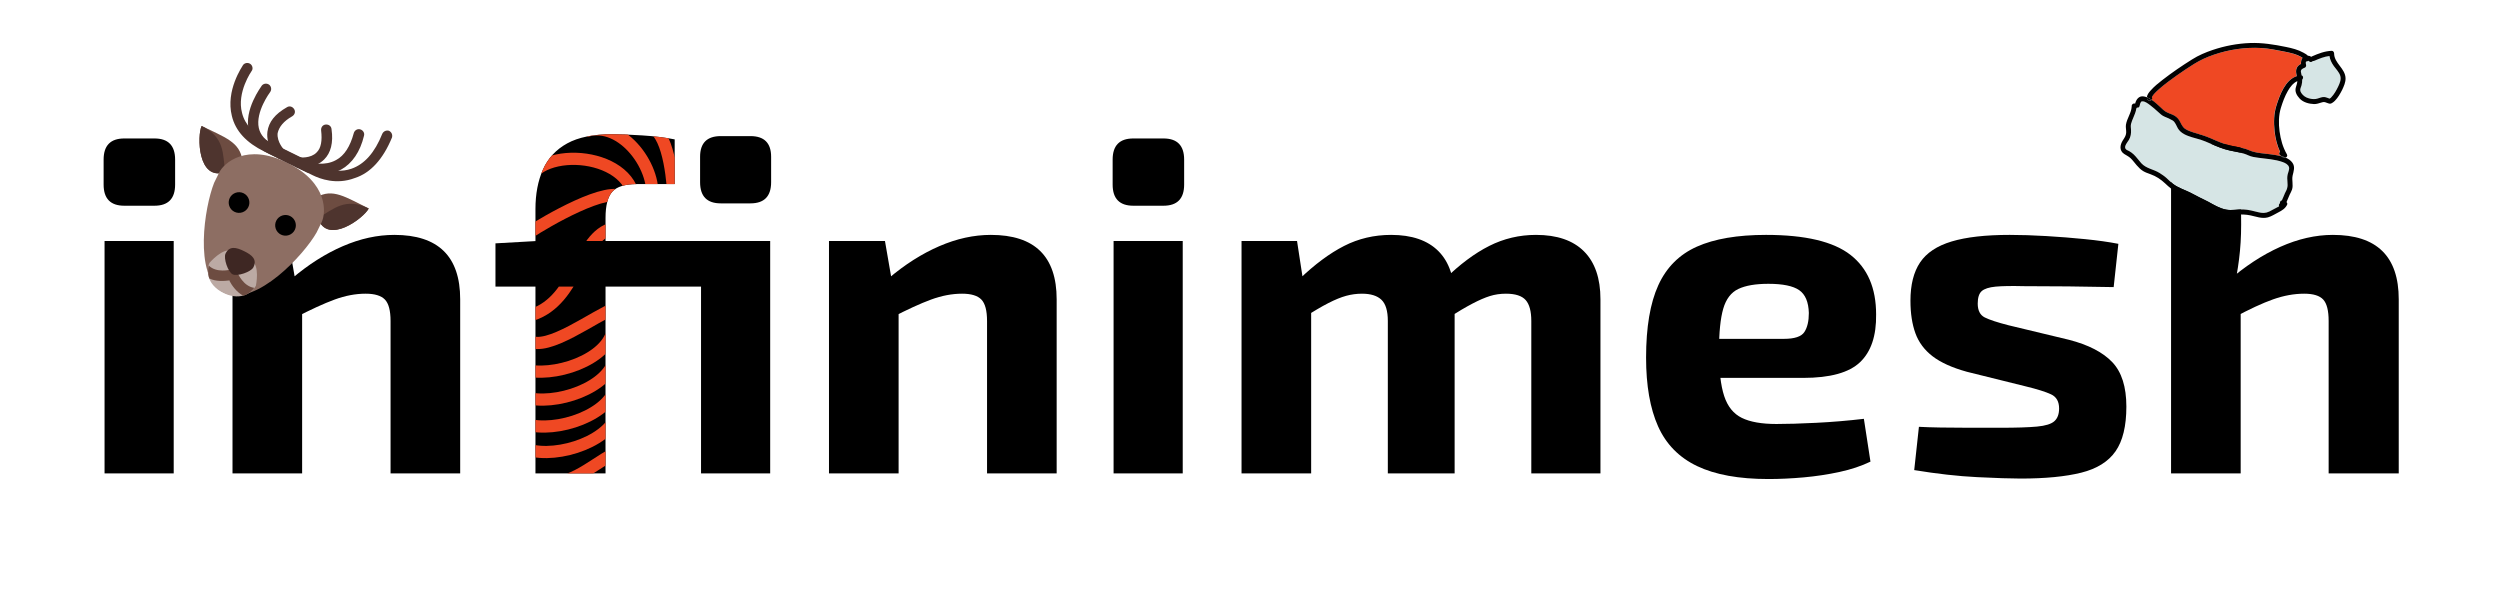
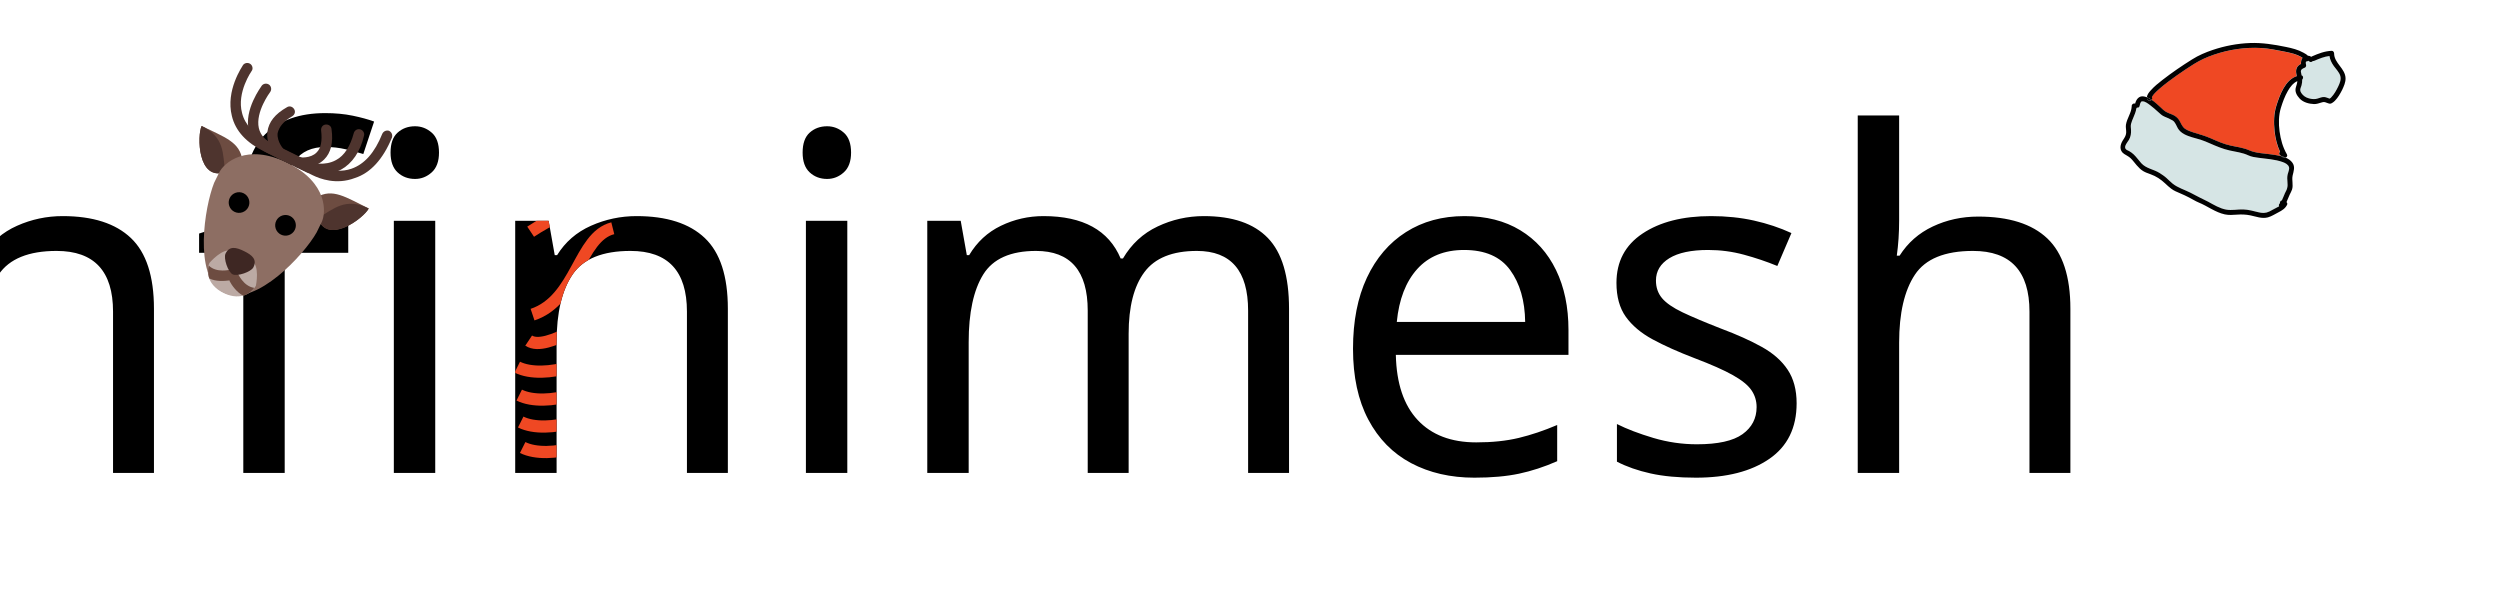
<svg xmlns="http://www.w3.org/2000/svg" xmlns:xlink="http://www.w3.org/1999/xlink" height="100%" stroke-miterlimit="10" style="fill-rule:nonzero;clip-rule:evenodd;stroke-linecap:round;stroke-linejoin:round;" version="1.1" viewBox="0 0 820 200" width="100%" xml:space="preserve">
  <defs>
    <clipPath id="TextBounds">
-       <rect height="197.737" width="820.776" x="-0.388" y="1.131" />
+       <rect height="197.737" transform="matrix(1 -0 -0 1 0.388245 -1.13142)" width="820.776" x="-0.388" y="1.131" />
    </clipPath>
    <clipPath id="TextBounds_2">
-       <rect height="197.737" width="820.776" x="-0.388" y="1.131" />
+       <rect height="197.737" transform="matrix(1 -0 -0 1 0.388245 -1.13142)" width="820.776" x="-0.388" y="1.131" />
    </clipPath>
-     <g id="Fill">
-       <path clip-path="url(#TextBounds_2)" d="M56.976 79.05L56.976 155.271L34.294 155.271L34.294 79.05L56.976 79.05ZM50.65 45.414C55.176 45.414 57.439 47.728 57.439 52.357L57.439 60.535C57.439 65.163 55.176 67.478 50.65 67.478L40.775 67.478C36.249 67.478 33.986 65.163 33.986 60.535L33.986 52.357C33.986 47.728 36.249 45.414 40.775 45.414L50.65 45.414Z" id="Fill-" />
-       <path clip-path="url(#TextBounds_2)" d="M129.339 77.044C143.74 77.044 150.941 84.09 150.941 98.182L150.941 155.271L128.105 155.271L128.105 105.28C128.105 101.885 127.488 99.545 126.254 98.259C125.019 96.974 122.911 96.331 119.928 96.331C116.636 96.331 113.242 96.974 109.744 98.259C106.247 99.545 101.927 101.525 96.784 104.2L95.703 91.393C101.155 86.764 106.735 83.216 112.444 80.747C118.153 78.278 123.785 77.044 129.339 77.044ZM94.623 79.05L97.246 94.171L99.098 96.176L99.098 155.271L76.262 155.271L76.262 79.05L94.623 79.05Z" id="Fill-_2" />
-       <path clip-path="url(#TextBounds_2)" d="M200.778 44.025C203.349 44.025 206.641 44.154 210.652 44.411C214.664 44.668 218.213 45.105 221.299 45.722L221.299 60.38L208.955 60.38C205.046 60.38 202.346 61.203 200.855 62.849C199.363 64.495 198.617 67.375 198.617 71.489L198.617 155.271L175.628 155.271L175.628 68.558C175.628 63.62 176.451 59.3 178.096 55.597C179.742 51.894 182.391 49.04 186.042 47.034C189.694 45.028 194.606 44.025 200.778 44.025ZM230.711 79.05L230.711 94.016L162.513 94.016L162.513 79.821L176.091 79.05L230.711 79.05ZM252.62 79.05L252.62 155.271L229.939 155.271L229.939 79.05L252.62 79.05ZM246.14 44.642C250.666 44.642 252.929 46.905 252.929 51.431L252.929 59.763C252.929 64.392 250.666 66.706 246.14 66.706L236.419 66.706C231.893 66.706 229.63 64.392 229.63 59.763L229.63 51.431C229.63 46.905 231.893 44.642 236.419 44.642L246.14 44.642Z" id="Fill-_3" />
-       <path clip-path="url(#TextBounds_2)" d="M324.984 77.044C339.385 77.044 346.585 84.09 346.585 98.182L346.585 155.271L323.75 155.271L323.75 105.28C323.75 101.885 323.133 99.545 321.898 98.259C320.664 96.974 318.555 96.331 315.572 96.331C312.281 96.331 308.886 96.974 305.389 98.259C301.891 99.545 297.571 101.525 292.428 104.2L291.348 91.393C296.8 86.764 302.38 83.216 308.089 80.747C313.798 78.278 319.43 77.044 324.984 77.044ZM290.268 79.05L292.891 94.171L294.742 96.176L294.742 155.271L271.907 155.271L271.907 79.05L290.268 79.05Z" id="Fill-_4" />
-       <path clip-path="url(#TextBounds_2)" d="M387.936 79.05L387.936 155.271L365.255 155.271L365.255 79.05L387.936 79.05ZM381.61 45.414C386.136 45.414 388.399 47.728 388.399 52.357L388.399 60.535C388.399 65.163 386.136 67.478 381.61 67.478L371.735 67.478C367.209 67.478 364.946 65.163 364.946 60.535L364.946 52.357C364.946 47.728 367.209 45.414 371.735 45.414L381.61 45.414Z" id="Fill-_5" />
-       <path clip-path="url(#TextBounds_2)" d="M503.811 77.044C510.702 77.044 515.948 78.844 519.549 82.444C523.149 86.044 524.949 91.29 524.949 98.182L524.949 155.271L502.268 155.271L502.268 105.28C502.268 102.091 501.651 99.802 500.416 98.414C499.182 97.025 497.022 96.331 493.936 96.331C492.084 96.331 490.336 96.588 488.69 97.102C487.044 97.617 485.141 98.439 482.981 99.571C480.821 100.702 478.198 102.245 475.112 104.2L473.878 91.548C478.815 86.713 483.675 83.087 488.458 80.67C493.242 78.253 498.359 77.044 503.811 77.044ZM425.429 79.05L427.744 94.171L430.058 96.176L430.058 155.271L407.223 155.271L407.223 79.05L425.429 79.05ZM456.288 77.044C463.077 77.044 468.246 78.818 471.795 82.367C475.343 85.916 477.118 91.188 477.118 98.182L477.118 155.271L455.208 155.271L455.208 105.28C455.208 101.988 454.514 99.674 453.125 98.337C451.736 96.999 449.602 96.331 446.722 96.331C444.973 96.331 443.25 96.562 441.553 97.025C439.856 97.488 437.901 98.285 435.69 99.417C433.478 100.548 430.778 102.142 427.589 104.2L426.201 91.548C431.241 86.713 436.127 83.087 440.859 80.67C445.59 78.253 450.734 77.044 456.288 77.044Z" id="Fill-_6" />
-       <path clip-path="url(#TextBounds_2)" d="M579.26 77.044C592.118 77.044 601.35 79.23 606.956 83.602C612.562 87.973 615.365 94.479 615.365 103.12C615.468 110.114 613.719 115.335 610.119 118.78C606.519 122.226 600.296 123.949 591.45 123.949L548.864 123.949L548.864 111.143L585.124 111.143C588.621 111.143 590.858 110.397 591.835 108.906C592.812 107.414 593.301 105.331 593.301 102.657C593.198 99.057 592.144 96.562 590.138 95.174C588.132 93.785 584.763 93.091 580.032 93.091C575.814 93.091 572.523 93.656 570.157 94.788C567.791 95.919 566.145 98.079 565.22 101.268C564.294 104.457 563.831 109.086 563.831 115.155C563.831 121.532 564.397 126.444 565.528 129.89C566.66 133.336 568.588 135.727 571.314 137.064C574.04 138.402 577.82 139.07 582.655 139.07C586.152 139.07 590.498 138.942 595.693 138.684C600.887 138.427 606.107 137.99 611.353 137.373L613.514 151.414C610.531 152.854 607.136 153.985 603.33 154.808C599.524 155.631 595.615 156.222 591.604 156.582C587.592 156.942 583.735 157.122 580.032 157.122C570.363 157.122 562.571 155.708 556.656 152.879C550.742 150.051 546.473 145.705 543.85 139.842C541.227 133.978 539.915 126.469 539.915 117.315C539.915 107.337 541.253 99.417 543.927 93.553C546.601 87.69 550.819 83.473 556.579 80.901C562.339 78.33 569.9 77.044 579.26 77.044Z" id="Fill-_7" />
-       <path clip-path="url(#TextBounds_2)" d="M659.185 77.044C662.888 77.044 666.899 77.173 671.219 77.43C675.54 77.687 679.757 78.021 683.872 78.433C687.986 78.844 691.638 79.358 694.826 79.976L693.283 94.171C688.346 94.068 683.383 93.991 678.394 93.939C673.405 93.888 668.545 93.862 663.813 93.862C659.802 93.759 656.716 93.811 654.556 94.016C652.396 94.222 650.878 94.711 650.004 95.482C649.13 96.254 648.693 97.617 648.693 99.571C648.693 101.834 649.464 103.351 651.007 104.123C652.55 104.894 655.121 105.743 658.722 106.668L678.626 111.452C685.003 113.097 689.735 115.54 692.821 118.78C695.906 122.021 697.449 126.881 697.449 133.361C697.449 139.739 696.267 144.625 693.901 148.019C691.535 151.414 687.78 153.754 682.637 155.04C677.494 156.325 670.859 156.968 662.733 156.968C659.545 156.968 654.813 156.814 648.538 156.505C642.264 156.197 635.372 155.425 627.863 154.191L629.406 139.996C631.257 140.099 633.623 140.176 636.503 140.227C639.384 140.279 642.521 140.304 645.915 140.304C649.31 140.304 652.704 140.304 656.099 140.304C661.345 140.304 665.356 140.176 668.134 139.919C670.911 139.662 672.814 139.07 673.842 138.144C674.871 137.219 675.385 135.83 675.385 133.978C675.385 131.715 674.511 130.173 672.762 129.35C671.014 128.527 668.236 127.652 664.431 126.727L645.144 121.943C640.309 120.606 636.555 118.909 633.88 116.852C631.206 114.795 629.329 112.274 628.249 109.291C627.169 106.308 626.629 102.76 626.629 98.645C626.629 93.399 627.683 89.207 629.792 86.07C631.9 82.933 635.346 80.644 640.129 79.204C644.912 77.764 651.264 77.044 659.185 77.044Z" id="Fill-_8" />
-       <path clip-path="url(#TextBounds_2)" d="M765.184 77.044C779.585 77.044 786.786 84.09 786.786 98.182L786.786 155.271L763.796 155.271L763.796 105.28C763.796 101.885 763.204 99.545 762.021 98.259C760.838 96.974 758.756 96.331 755.773 96.331C752.481 96.331 749.086 96.948 745.589 98.182C742.092 99.417 737.772 101.422 732.628 104.2L730.623 92.319C736.28 87.382 742.04 83.602 747.904 80.978C753.767 78.356 759.527 77.044 765.184 77.044ZM734.943 47.265L735.097 73.65C735.097 77.661 734.866 81.467 734.403 85.067C733.94 88.668 733.4 91.702 732.783 94.171L734.943 96.176L734.943 155.271L712.107 155.271L712.107 47.265L734.943 47.265Z" id="Fill-_9" />
-     </g>
+     <text clip-path="url(#TextBounds_2)" font-family="'Exo 2', sans-serif" font-size="154.294" id="Fill" text-anchor="middle" transform="matrix(1 0 0 1 -0.388245 1.13142)" x="0" y="0">
+       <tspan textLength="771.161" x="410.388" y="154">infinimesh</tspan>
+     </text>
  </defs>
  <g id="Logo" visibility="hidden">
-     <g fill="#000000" opacity="0" stroke="none">
-       <path clip-path="url(#TextBounds)" d="M56.976 79.05L56.976 155.271L34.294 155.271L34.294 79.05L56.976 79.05ZM50.65 45.414C55.176 45.414 57.439 47.728 57.439 52.357L57.439 60.535C57.439 65.163 55.176 67.478 50.65 67.478L40.775 67.478C36.249 67.478 33.986 65.163 33.986 60.535L33.986 52.357C33.986 47.728 36.249 45.414 40.775 45.414L50.65 45.414Z" />
-       <path clip-path="url(#TextBounds)" d="M129.339 77.044C143.74 77.044 150.941 84.09 150.941 98.182L150.941 155.271L128.105 155.271L128.105 105.28C128.105 101.885 127.488 99.545 126.254 98.259C125.019 96.974 122.911 96.331 119.928 96.331C116.636 96.331 113.242 96.974 109.744 98.259C106.247 99.545 101.927 101.525 96.784 104.2L95.703 91.393C101.155 86.764 106.735 83.216 112.444 80.747C118.153 78.278 123.785 77.044 129.339 77.044ZM94.623 79.05L97.246 94.171L99.098 96.176L99.098 155.271L76.262 155.271L76.262 79.05L94.623 79.05Z" />
-       <path clip-path="url(#TextBounds)" d="M200.778 44.025C203.349 44.025 206.641 44.154 210.652 44.411C214.664 44.668 218.213 45.105 221.299 45.722L221.299 60.38L208.955 60.38C205.046 60.38 202.346 61.203 200.855 62.849C199.363 64.495 198.617 67.375 198.617 71.489L198.617 155.271L175.628 155.271L175.628 68.558C175.628 63.62 176.451 59.3 178.096 55.597C179.742 51.894 182.391 49.04 186.042 47.034C189.694 45.028 194.606 44.025 200.778 44.025ZM230.711 79.05L230.711 94.016L162.513 94.016L162.513 79.821L176.091 79.05L230.711 79.05ZM252.62 79.05L252.62 155.271L229.939 155.271L229.939 79.05L252.62 79.05ZM246.14 44.642C250.666 44.642 252.929 46.905 252.929 51.431L252.929 59.763C252.929 64.392 250.666 66.706 246.14 66.706L236.419 66.706C231.893 66.706 229.63 64.392 229.63 59.763L229.63 51.431C229.63 46.905 231.893 44.642 236.419 44.642L246.14 44.642Z" />
-       <path clip-path="url(#TextBounds)" d="M324.984 77.044C339.385 77.044 346.585 84.09 346.585 98.182L346.585 155.271L323.75 155.271L323.75 105.28C323.75 101.885 323.133 99.545 321.898 98.259C320.664 96.974 318.555 96.331 315.572 96.331C312.281 96.331 308.886 96.974 305.389 98.259C301.891 99.545 297.571 101.525 292.428 104.2L291.348 91.393C296.8 86.764 302.38 83.216 308.089 80.747C313.798 78.278 319.43 77.044 324.984 77.044ZM290.268 79.05L292.891 94.171L294.742 96.176L294.742 155.271L271.907 155.271L271.907 79.05L290.268 79.05Z" />
-       <path clip-path="url(#TextBounds)" d="M387.936 79.05L387.936 155.271L365.255 155.271L365.255 79.05L387.936 79.05ZM381.61 45.414C386.136 45.414 388.399 47.728 388.399 52.357L388.399 60.535C388.399 65.163 386.136 67.478 381.61 67.478L371.735 67.478C367.209 67.478 364.946 65.163 364.946 60.535L364.946 52.357C364.946 47.728 367.209 45.414 371.735 45.414L381.61 45.414Z" />
-       <path clip-path="url(#TextBounds)" d="M503.811 77.044C510.702 77.044 515.948 78.844 519.549 82.444C523.149 86.044 524.949 91.29 524.949 98.182L524.949 155.271L502.268 155.271L502.268 105.28C502.268 102.091 501.651 99.802 500.416 98.414C499.182 97.025 497.022 96.331 493.936 96.331C492.084 96.331 490.336 96.588 488.69 97.102C487.044 97.617 485.141 98.439 482.981 99.571C480.821 100.702 478.198 102.245 475.112 104.2L473.878 91.548C478.815 86.713 483.675 83.087 488.458 80.67C493.242 78.253 498.359 77.044 503.811 77.044ZM425.429 79.05L427.744 94.171L430.058 96.176L430.058 155.271L407.223 155.271L407.223 79.05L425.429 79.05ZM456.288 77.044C463.077 77.044 468.246 78.818 471.795 82.367C475.343 85.916 477.118 91.188 477.118 98.182L477.118 155.271L455.208 155.271L455.208 105.28C455.208 101.988 454.514 99.674 453.125 98.337C451.736 96.999 449.602 96.331 446.722 96.331C444.973 96.331 443.25 96.562 441.553 97.025C439.856 97.488 437.901 98.285 435.69 99.417C433.478 100.548 430.778 102.142 427.589 104.2L426.201 91.548C431.241 86.713 436.127 83.087 440.859 80.67C445.59 78.253 450.734 77.044 456.288 77.044Z" />
-       <path clip-path="url(#TextBounds)" d="M579.26 77.044C592.118 77.044 601.35 79.23 606.956 83.602C612.562 87.973 615.365 94.479 615.365 103.12C615.468 110.114 613.719 115.335 610.119 118.78C606.519 122.226 600.296 123.949 591.45 123.949L548.864 123.949L548.864 111.143L585.124 111.143C588.621 111.143 590.858 110.397 591.835 108.906C592.812 107.414 593.301 105.331 593.301 102.657C593.198 99.057 592.144 96.562 590.138 95.174C588.132 93.785 584.763 93.091 580.032 93.091C575.814 93.091 572.523 93.656 570.157 94.788C567.791 95.919 566.145 98.079 565.22 101.268C564.294 104.457 563.831 109.086 563.831 115.155C563.831 121.532 564.397 126.444 565.528 129.89C566.66 133.336 568.588 135.727 571.314 137.064C574.04 138.402 577.82 139.07 582.655 139.07C586.152 139.07 590.498 138.942 595.693 138.684C600.887 138.427 606.107 137.99 611.353 137.373L613.514 151.414C610.531 152.854 607.136 153.985 603.33 154.808C599.524 155.631 595.615 156.222 591.604 156.582C587.592 156.942 583.735 157.122 580.032 157.122C570.363 157.122 562.571 155.708 556.656 152.879C550.742 150.051 546.473 145.705 543.85 139.842C541.227 133.978 539.915 126.469 539.915 117.315C539.915 107.337 541.253 99.417 543.927 93.553C546.601 87.69 550.819 83.473 556.579 80.901C562.339 78.33 569.9 77.044 579.26 77.044Z" />
-       <path clip-path="url(#TextBounds)" d="M659.185 77.044C662.888 77.044 666.899 77.173 671.219 77.43C675.54 77.687 679.757 78.021 683.872 78.433C687.986 78.844 691.638 79.358 694.826 79.976L693.283 94.171C688.346 94.068 683.383 93.991 678.394 93.939C673.405 93.888 668.545 93.862 663.813 93.862C659.802 93.759 656.716 93.811 654.556 94.016C652.396 94.222 650.878 94.711 650.004 95.482C649.13 96.254 648.693 97.617 648.693 99.571C648.693 101.834 649.464 103.351 651.007 104.123C652.55 104.894 655.121 105.743 658.722 106.668L678.626 111.452C685.003 113.097 689.735 115.54 692.821 118.78C695.906 122.021 697.449 126.881 697.449 133.361C697.449 139.739 696.267 144.625 693.901 148.019C691.535 151.414 687.78 153.754 682.637 155.04C677.494 156.325 670.859 156.968 662.733 156.968C659.545 156.968 654.813 156.814 648.538 156.505C642.264 156.197 635.372 155.425 627.863 154.191L629.406 139.996C631.257 140.099 633.623 140.176 636.503 140.227C639.384 140.279 642.521 140.304 645.915 140.304C649.31 140.304 652.704 140.304 656.099 140.304C661.345 140.304 665.356 140.176 668.134 139.919C670.911 139.662 672.814 139.07 673.842 138.144C674.871 137.219 675.385 135.83 675.385 133.978C675.385 131.715 674.511 130.173 672.762 129.35C671.014 128.527 668.236 127.652 664.431 126.727L645.144 121.943C640.309 120.606 636.555 118.909 633.88 116.852C631.206 114.795 629.329 112.274 628.249 109.291C627.169 106.308 626.629 102.76 626.629 98.645C626.629 93.399 627.683 89.207 629.792 86.07C631.9 82.933 635.346 80.644 640.129 79.204C644.912 77.764 651.264 77.044 659.185 77.044Z" />
-       <path clip-path="url(#TextBounds)" d="M765.184 77.044C779.585 77.044 786.786 84.09 786.786 98.182L786.786 155.271L763.796 155.271L763.796 105.28C763.796 101.885 763.204 99.545 762.021 98.259C760.838 96.974 758.756 96.331 755.773 96.331C752.481 96.331 749.086 96.948 745.589 98.182C742.092 99.417 737.772 101.422 732.628 104.2L730.623 92.319C736.28 87.382 742.04 83.602 747.904 80.978C753.767 78.356 759.527 77.044 765.184 77.044ZM734.943 47.265L735.097 73.65C735.097 77.661 734.866 81.467 734.403 85.067C733.94 88.668 733.4 91.702 732.783 94.171L734.943 96.176L734.943 155.271L712.107 155.271L712.107 47.265L734.943 47.265Z" />
-     </g>
+     <text clip-path="url(#TextBounds)" font-family="'Exo 2', sans-serif" font-size="154.294" opacity="0" stroke="none" text-anchor="middle" transform="matrix(1 0 0 1 -0.388245 1.13142)" x="0" y="0">
+       <tspan textLength="771.161" x="410.388" y="154">infinimesh</tspan>
+     </text>
  </g>
  <g id="Candy">
    <use fill="#000000" opacity="1" stroke="none" xlink:href="#Fill" />
    <clipPath id="ClipPath">
-       <use xlink:href="#Fill-" />
-       <use xlink:href="#Fill-_2" />
-       <use xlink:href="#Fill-_3" />
-       <use xlink:href="#Fill-_4" />
-       <use xlink:href="#Fill-_5" />
-       <use xlink:href="#Fill-_6" />
-       <use xlink:href="#Fill-_7" />
-       <use xlink:href="#Fill-_8" />
-       <use xlink:href="#Fill-_9" />
+       <use xlink:href="#Fill" />
    </clipPath>
    <g clip-path="url(#ClipPath)">
      <path d="M171.435 146.784C179.919 151.026 199.147 145.769 202.451 135.856" fill="none" opacity="1" stroke="#ef4823" stroke-linecap="butt" stroke-linejoin="round" stroke-width="4" />
      <path d="M170.793 138.428C179.276 142.669 198.504 137.413 201.808 127.5" fill="none" opacity="1" stroke="#ef4823" stroke-linecap="butt" stroke-linejoin="round" stroke-width="4" />
      <path d="M170.31 129.589C178.794 133.831 198.022 128.574 201.326 118.661" fill="none" opacity="1" stroke="#ef4823" stroke-linecap="butt" stroke-linejoin="round" stroke-width="4" />
      <path d="M169.668 120.429C178.151 124.671 197.379 119.414 200.683 109.501" fill="none" opacity="1" stroke="#ef4823" stroke-linecap="butt" stroke-linejoin="round" stroke-width="4" />
      <path d="M176.474 157.162C185.108 161.479 194.345 152.337 200.857 149.081" fill="none" opacity="1" stroke="#ef4823" stroke-linecap="butt" stroke-linejoin="round" stroke-width="4" />
      <path d="M173.4 111.714C179.41 115.72 195.488 103.204 201.741 101.119" fill="none" opacity="1" stroke="#ef4823" stroke-linecap="butt" stroke-linejoin="round" stroke-width="4" />
      <path d="M174.676 103.201C189.354 98.308 189.833 77.657 200.995 74.866" fill="none" opacity="1" stroke="#ef4823" stroke-linecap="butt" stroke-linejoin="round" stroke-width="4" />
      <path d="M174.046 75.999C178.4 73.096 200.07 60.278 204.773 64.98" fill="none" opacity="1" stroke="#ef4823" stroke-linecap="butt" stroke-linejoin="round" stroke-width="4" />
      <path d="M172.346 62.903C172.346 47.972 204.698 48.549 207.859 64.351" fill="none" opacity="1" stroke="#ef4823" stroke-linecap="butt" stroke-linejoin="round" stroke-width="4" />
      <path d="M192.128 43.025C204.185 39.007 216.205 55.882 213.599 66.305" fill="none" opacity="1" stroke="#ef4823" stroke-linecap="butt" stroke-linejoin="round" stroke-width="4" />
      <path d="M213.756 41.688C219.868 44.744 220.733 60.974 221.071 66.384" fill="none" opacity="1" stroke="#ef4823" stroke-linecap="butt" stroke-linejoin="round" stroke-width="4" />
    </g>
  </g>
  <g id="Deer">
    <path d="M104.262 71.546C107.37 80.633 119.447 71.427 120.942 68.378C113.319 64.641 109.12 61.636 103.829 64.715L100.436 67.779M73.847 56.446C64.759 59.554 64.64 44.369 66.135 41.32C73.757 45.057 78.705 46.537 79.511 52.605L79.168 57.164" fill="#6d4c41" fill-rule="nonzero" opacity="1" stroke="none" />
    <path d="M104.262 71.546C107.37 80.633 119.447 71.427 120.942 68.378C113.319 64.641 109.553 68.467 104.262 71.546M73.847 56.446C64.759 59.554 64.64 44.369 66.135 41.32C73.757 45.057 73.04 50.378 73.847 56.446" fill="#4e342e" fill-rule="nonzero" opacity="1" stroke="none" />
    <path d="M94.248 53.401C80.833 46.824 73.443 53.412 71.874 56.613C71.351 57.68 70.23 59.967 70.23 59.967L70.23 59.967C67.028 68.041 63.631 90.012 72.635 95.56C72.94 95.71 73.092 95.784 73.397 95.934C73.702 96.083 73.854 96.158 74.159 96.308C84.212 100.101 99.574 83.807 103.843 76.257C103.843 76.257 104.74 74.427 105.487 72.903C106.982 69.854 107.664 59.977 94.248 53.401Z" fill="#8d6e63" fill-rule="nonzero" opacity="1" stroke="none" />
    <path d="M82.35 85.385L76.252 82.396C73.203 80.901 68.689 86.251 68.689 86.251C67.867 87.928 67.224 93.097 73.322 96.086C79.42 99.076 83.112 95.402 83.934 93.725C83.934 93.725 85.399 86.88 82.35 85.385Z" fill="#bcaaa4" fill-rule="nonzero" opacity="1" stroke="none" />
    <path d="M96.699 75.401C95.877 77.079 93.832 77.778 92.155 76.956C90.478 76.134 89.779 74.089 90.601 72.412C91.423 70.735 93.468 70.036 95.145 70.858C96.822 71.68 97.521 73.725 96.699 75.401ZM81.454 67.928C80.632 69.605 78.587 70.304 76.91 69.482C75.233 68.66 74.534 66.615 75.356 64.938C76.178 63.261 78.223 62.562 79.9 63.384C81.577 64.206 82.276 66.251 81.454 67.928Z" fill="#000000" fill-rule="nonzero" opacity="1" stroke="none" />
    <path d="M77.059 88.464L75.768 88.398C75.54 88.476 70.994 89.65 68.468 87.088C68.172 88.078 68.109 89.749 68.653 91.339L68.653 91.339C70.787 92.385 73.52 92.212 75.34 91.97C75.34 91.97 77.059 88.464 77.059 88.464ZM83.408 94.413C79.836 93.985 77.98 89.671 77.902 89.444L77.059 88.464L75.265 92.123L75.265 92.123C76.037 93.635 77.725 95.976 79.86 97.022L79.86 97.022C81.677 96.4 82.807 95.253 83.408 94.413Z" fill="#6d4c41" fill-rule="nonzero" opacity="1" stroke="none" />
    <path d="M83.127 87.657C82.38 89.181 77.836 90.736 76.312 89.988C74.787 89.241 73.233 84.697 73.98 83.173C75.251 80.581 77.457 81.095 80.049 82.366C82.64 83.636 84.398 85.065 83.127 87.657Z" fill="#3e2723" fill-rule="nonzero" opacity="1" stroke="none" />
    <path d="M102.633 57.511C102.023 57.212 101.718 57.063 101.718 57.063L86.626 49.664C80.833 46.824 77.234 42.98 76.056 38.053C73.94 29.642 79.498 21.777 79.722 21.32C80.248 20.632 81.309 20.396 82.149 20.997C82.837 21.523 83.073 22.584 82.547 23.272C82.547 23.272 77.59 30.296 79.389 37.04C80.331 40.905 83.317 44.071 88.195 46.462L103.44 53.936C103.593 54.011 109.314 57.383 115.221 55.362C119.537 53.886 122.924 50.063 125.382 43.893C125.83 42.978 126.739 42.667 127.576 42.889C128.491 43.337 128.801 44.246 128.58 45.083C125.674 52.167 121.534 56.755 116.384 58.391C110.327 60.716 104.92 58.632 102.633 57.511Z" fill="#4e342e" fill-rule="nonzero" opacity="1" stroke="none" />
    <path d="M100.499 56.465L88.15 50.411C84.644 48.692 82.346 46.053 81.637 42.869C79.913 35.973 85.7 28.41 85.85 28.105C86.376 27.418 87.437 27.182 88.277 27.783C88.964 28.309 89.201 29.37 88.6 30.21C88.6 30.21 83.715 36.702 84.895 42.008C85.445 44.358 87.054 46.092 89.645 47.362L101.689 53.266C102.373 53.413 106.558 54.519 110.187 52.516C112.985 51.052 114.859 48 116.04 43.663C116.262 42.825 117.167 42.135 118.157 42.431C118.994 42.652 119.684 43.558 119.388 44.547C118.139 49.797 115.511 53.614 111.882 55.616C106.513 58.468 100.804 56.614 100.499 56.465L100.499 56.465Z" fill="#4e342e" fill-rule="nonzero" opacity="1" stroke="none" />
    <path d="M97.297 54.895C96.688 54.596 96.302 53.84 96.448 53.156C96.517 52.244 97.423 51.553 98.335 51.622C98.335 51.622 101.907 52.05 103.865 49.984C105.297 48.606 105.733 46.173 105.327 42.759C105.243 41.773 105.844 40.933 106.831 40.849C107.817 40.766 108.657 41.367 108.741 42.353C109.383 46.828 108.498 50.176 106.313 52.319C102.998 55.61 98.057 54.889 97.829 54.967C97.602 55.045 97.45 54.97 97.297 54.895ZM91.2 51.906C91.047 51.831 90.895 51.757 90.817 51.529C90.664 51.455 87.143 47.837 87.714 43.201C88.145 40.009 90.175 37.411 94.106 35.178C94.937 34.64 95.926 34.936 96.464 35.767C97.002 36.598 96.706 37.588 95.875 38.126C93.002 39.743 91.499 41.653 91.059 43.706C90.778 46.594 93.151 49.081 93.151 49.081C93.764 49.76 93.848 50.746 93.095 51.511C92.643 52.047 91.809 52.205 91.2 51.906Z" fill="#4e342e" fill-rule="nonzero" opacity="1" stroke="none" />
  </g>
-   <g id="Слой-1">
+   <g id="Hat">
    <g opacity="1">
      <path d="M764.738 33.839C764.751 33.845 764.757 33.831 764.738 33.839C764.762 33.817 764.787 33.795 764.797 33.768C764.787 33.795 764.762 33.817 764.738 33.839ZM764.626 33.922C764.664 33.905 764.708 33.875 764.751 33.845C764.68 33.864 764.637 33.894 764.626 33.922ZM750.235 61.696C750.415 61.039 750.396 60.445 750.329 59.77C750.238 58.878 750.214 58.014 750.421 57.129C750.598 56.439 751.029 55.547 750.834 54.837C750.591 53.965 749.596 53.478 748.823 53.189C746.238 52.233 743.436 52.109 740.726 51.753C739.614 51.6 738.516 51.452 737.488 50.967C735.563 50.065 733.458 49.821 731.415 49.38C729.136 48.892 727.025 47.981 724.905 47.05C723.893 46.603 722.873 46.138 721.808 45.828C720.917 45.556 719.991 45.334 719.101 45.061C717.292 44.507 715.385 43.802 714.375 42.105C713.887 41.295 713.511 40.038 712.68 39.536C711.835 39.028 710.941 38.644 710.023 38.282C709.173 37.947 708.497 37.252 707.815 36.651C706.996 35.916 706.169 35.162 705.285 34.513C704.626 34.015 703.698 33.316 702.912 33.26C702.619 33.24 702.431 33.276 702.325 33.424C702.028 33.814 701.924 34.28 701.833 34.751C701.751 35.241 701.347 35.383 700.969 35.297C700.925 35.407 700.863 35.524 700.765 35.612C700.614 36.678 700.192 37.667 699.751 38.665C699.459 39.326 699.18 39.992 699.017 40.688C698.864 41.356 698.982 41.941 699.02 42.606C699.094 43.744 698.919 44.91 698.325 45.895C697.91 46.587 696.66 47.947 697.22 48.817C697.474 49.218 698.076 49.377 698.461 49.607C698.963 49.9 699.451 50.267 699.883 50.659C700.82 51.536 701.523 52.605 702.387 53.547C704.012 55.329 706.377 55.517 708.35 56.739C709.19 57.26 709.978 57.792 710.711 58.462C711.379 59.058 712.006 59.717 712.704 60.277C714.396 61.61 716.527 62.229 718.431 63.185C719.489 63.714 720.551 64.275 721.599 64.831C722.515 65.319 723.474 65.697 724.38 66.213C726.223 67.241 728.117 68.383 730.214 68.767C732.076 69.106 733.973 68.634 735.858 68.712C737.558 68.781 739.185 69.233 740.815 69.638C742.045 69.933 743.172 69.966 744.341 69.413C745.159 69.023 745.959 68.562 746.761 68.134C747.02 67.999 747.299 67.855 747.583 67.698C747.439 67.34 747.519 66.897 747.87 66.687C747.805 66.25 748.06 65.764 748.501 65.732C748.883 64.964 749.166 64.125 749.515 63.36C749.723 62.793 750.068 62.28 750.235 61.696Z" fill="#d6e5e5" fill-rule="nonzero" opacity="1" stroke="none" />
      <path d="M747.907 50.974C747.347 50.706 747.435 50.123 747.794 49.773C746.818 47.63 746.246 45.267 746.007 42.94C745.718 40.18 745.764 37.332 746.607 34.671C747.704 31.207 749.48 26.222 753.294 24.986C753.252 24.811 753.216 24.623 753.179 24.434C753.028 23.693 752.975 22.944 753.311 22.253C753.609 21.658 754.116 21.256 754.686 20.974C754.636 20.257 754.756 19.513 755.191 18.971C753.344 17.752 750.986 17.265 748.866 16.857C746.451 16.395 744.046 15.906 741.586 15.76C736.348 15.467 731.046 16.259 726.083 17.96C723.772 18.76 721.583 19.733 719.534 21.032C717.617 22.239 715.73 23.491 713.881 24.805C711.863 26.226 709.843 27.694 707.999 29.358C707.361 29.931 706.664 30.574 706.196 31.198C706.09 31.346 705.984 31.494 705.892 31.648C705.876 31.689 705.846 31.725 705.83 31.766C705.819 31.793 705.803 31.834 705.797 31.848C705.787 31.875 705.776 31.903 705.77 31.916C705.958 32.244 705.886 32.548 705.692 32.757C706.719 33.447 707.637 34.332 708.492 35.096C709.115 35.643 709.679 36.261 710.371 36.677C711.208 37.165 712.221 37.407 713.077 37.887C713.955 38.391 714.483 38.98 714.958 39.864C715.447 40.754 715.832 41.745 716.721 42.301C717.519 42.806 718.388 43.133 719.293 43.411C721.257 44.011 723.169 44.544 725.061 45.369C727.181 46.3 729.317 47.269 731.595 47.756C733.611 48.187 735.716 48.431 737.617 49.276C739.95 50.307 742.554 50.289 745.035 50.665C746.007 50.811 747.165 50.967 748.269 51.26C748.2 51.153 748.066 51.053 747.907 50.974Z" fill="#ef4823" fill-rule="nonzero" opacity="1" stroke="none" />
      <path d="M767.561 24.832C767.167 23.584 766.158 22.648 765.425 21.614C764.701 20.6 764.198 19.546 764.02 18.351C762.292 18.557 760.664 19.23 759.059 19.927C758.887 20.002 758.723 20.016 758.575 19.989C758.295 20.338 757.74 20.5 757.319 20.08C757.253 20.007 757.149 19.95 757.053 19.912C756.993 19.983 756.912 20.03 756.835 20.063C756.701 20.122 756.507 20.172 756.368 20.164C756.368 20.164 756.368 20.164 756.354 20.159L756.335 20.167C756.191 20.491 756.287 20.972 756.354 21.283C756.429 21.614 756.27 22.058 755.937 22.18C755.284 22.429 754.553 22.758 754.658 23.576C754.712 23.962 754.804 24.33 754.89 24.713C755.479 24.866 755.519 25.689 755.072 26.099C755.094 26.726 755.024 27.347 754.865 27.95C754.736 28.438 754.451 28.959 754.429 29.457C754.405 30.081 754.977 30.797 755.39 31.198C755.997 31.786 756.795 32.132 757.606 32.325C758.477 32.526 759.314 32.571 760.169 32.291C760.858 32.071 761.679 31.714 762.416 31.815C763.005 31.889 763.498 32.163 764.035 32.327C764.227 32.244 764.126 32.299 764.063 32.338L764.063 32.338C764.082 32.329 764.101 32.321 764.126 32.299C764.295 32.191 764.442 32.059 764.594 31.914C765.553 30.93 766.271 29.629 766.87 28.392C767.453 27.276 767.964 26.1 767.561 24.832Z" fill="#d6e5e5" fill-rule="nonzero" opacity="1" stroke="none" />
      <path d="M749.973 66.297C750.081 66.022 750.183 65.762 750.278 65.562C750.538 64.983 750.77 64.394 751.03 63.815C751.285 63.251 751.6 62.773 751.791 62.167C752.265 60.644 751.648 59.117 751.982 57.586C752.309 56.116 752.872 54.77 751.924 53.398C751.378 52.613 750.563 52.069 749.636 51.688C749.399 51.769 749.128 51.773 748.9 51.667C748.673 51.561 748.513 51.404 748.335 51.254C747.231 50.961 746.073 50.805 745.101 50.659C742.606 50.277 740.002 50.295 737.682 49.27C735.782 48.425 733.671 48.195 731.661 47.75C729.382 47.263 727.26 46.3 725.127 45.363C723.235 44.538 721.323 44.005 719.358 43.405C718.454 43.127 717.585 42.801 716.786 42.296C715.897 41.739 715.507 40.761 715.024 39.858C714.549 38.974 714.021 38.386 713.143 37.881C712.287 37.401 711.273 37.159 710.436 36.671C709.731 36.25 709.162 35.646 708.557 35.09C707.703 34.326 706.785 33.441 705.758 32.751C705.426 33.111 704.726 33.199 704.392 32.64C704.246 32.408 704.198 32.168 704.203 31.916C703.846 31.775 703.46 31.671 703.085 31.618C701.53 31.384 700.639 32.68 700.33 33.984C699.886 33.825 699.299 34.068 699.201 34.679C699.188 34.753 699.183 34.846 699.197 34.931C699.092 37.043 697.623 38.84 697.305 40.932C697.175 41.783 697.448 42.698 697.386 43.577C697.325 44.535 696.782 45.271 696.287 46.042C695.334 47.535 695.061 49.391 696.719 50.489C697.449 50.967 698.192 51.291 698.841 51.895C699.569 52.579 700.14 53.421 700.808 54.176C701.463 54.925 702.104 55.59 702.957 56.116C703.712 56.572 704.578 56.866 705.411 57.163C707.228 57.817 708.732 58.822 710.145 60.139C710.802 60.762 711.464 61.372 712.186 61.91C713.051 62.568 714.038 62.958 715.028 63.38C716.051 63.799 717.046 64.286 718.036 64.788C719.081 65.311 720.086 65.976 721.163 66.417C724.085 67.601 726.593 69.635 729.729 70.318C731.044 70.599 732.398 70.499 733.719 70.403C735.204 70.291 736.61 70.339 738.078 70.633C740.017 71.018 741.882 71.832 743.884 71.292C745.092 70.96 746.172 70.23 747.28 69.669C748.47 69.062 749.632 68.364 750.195 67.097C750.309 66.809 750.19 66.509 749.973 66.297ZM749.474 63.344C749.125 64.109 748.842 64.948 748.459 65.716C748.014 65.762 747.764 66.234 747.829 66.671C747.477 66.88 747.397 67.324 747.541 67.682C747.271 67.845 746.974 67.996 746.72 68.118C745.918 68.546 745.124 68.993 744.299 69.397C743.126 69.963 742.012 69.936 740.774 69.622C739.144 69.216 737.517 68.765 735.817 68.696C733.945 68.623 732.049 69.095 730.173 68.751C728.075 68.367 726.174 67.205 724.338 66.196C723.428 65.695 722.474 65.302 721.558 64.814C720.51 64.259 719.462 63.703 718.389 63.169C716.486 62.212 714.354 61.593 712.663 60.261C711.965 59.701 711.333 59.055 710.67 58.446C709.937 57.776 709.143 57.258 708.309 56.722C706.341 55.487 703.971 55.313 702.345 53.531C701.482 52.589 700.779 51.52 699.842 50.643C699.416 50.237 698.922 49.884 698.419 49.591C698.022 49.355 697.433 49.202 697.179 48.801C696.619 47.931 697.869 46.571 698.284 45.879C698.884 44.88 699.039 43.722 698.979 42.59C698.94 41.925 698.823 41.34 698.975 40.672C699.139 39.976 699.437 39.301 699.71 38.649C700.137 37.646 700.559 36.656 700.724 35.596C700.808 35.503 700.884 35.39 700.927 35.281C701.3 35.38 701.704 35.239 701.792 34.735C701.883 34.264 701.987 33.798 702.284 33.408C702.39 33.26 702.578 33.223 702.871 33.244C703.662 33.286 704.585 33.999 705.244 34.496C706.128 35.146 706.955 35.9 707.774 36.635C708.455 37.236 709.118 37.925 709.982 38.266C710.9 38.628 711.794 39.012 712.639 39.52C713.484 40.027 713.859 41.284 714.334 42.089C715.344 43.785 717.251 44.49 719.06 45.045C719.95 45.317 720.871 45.554 721.767 45.812C722.827 46.135 723.847 46.601 724.864 47.034C726.984 47.965 729.1 48.863 731.373 49.363C733.43 49.81 735.535 50.054 737.447 50.951C738.475 51.436 739.573 51.584 740.685 51.737C743.389 52.107 746.192 52.23 748.782 53.172C749.568 53.467 750.55 53.949 750.793 54.821C750.988 55.531 750.551 56.436 750.38 57.113C750.159 57.992 750.196 58.862 750.288 59.753C750.355 60.429 750.374 61.022 750.194 61.68C750.068 62.28 749.723 62.793 749.474 63.344Z" fill="#010101" fill-rule="nonzero" opacity="1" stroke="none" />
      <path d="M769.341 25.661C769.246 22.408 765.616 20.771 765.586 17.512C765.576 17.096 765.259 16.655 764.811 16.668C762.51 16.758 760.432 17.57 758.343 18.488C758.248 18.53 758.166 18.577 758.111 18.634C757.76 18.401 757.379 18.282 756.974 18.265C756.581 17.857 756.005 17.55 755.538 17.287C753.791 16.297 751.797 15.811 749.849 15.408C745.908 14.598 742.009 13.963 737.974 14.114C733.827 14.268 729.697 15.062 725.772 16.381C723.395 17.186 721.113 18.154 719.002 19.491C715.679 21.57 712.429 23.788 709.327 26.192C707.958 27.252 706.568 28.367 705.42 29.672C704.914 30.233 704.201 31.076 704.189 31.91C704.737 32.127 705.258 32.411 705.744 32.746C705.937 32.537 706.01 32.233 705.822 31.905C705.828 31.892 705.838 31.864 705.849 31.837C705.855 31.823 705.871 31.782 705.882 31.755C705.898 31.713 705.928 31.678 705.944 31.637C706.036 31.483 706.142 31.335 706.248 31.186C706.716 30.563 707.413 29.919 708.051 29.347C709.889 27.697 711.91 26.229 713.933 24.794C715.782 23.48 717.669 22.228 719.586 21.021C721.654 19.714 723.824 18.748 726.135 17.949C731.098 16.248 736.4 15.456 741.638 15.748C744.09 15.876 746.503 16.384 748.918 16.846C751.038 17.254 753.401 17.727 755.243 18.96C754.813 19.488 754.688 20.246 754.738 20.963C754.168 21.245 753.647 21.641 753.363 22.242C753.027 22.933 753.08 23.682 753.231 24.423C753.267 24.611 753.309 24.786 753.346 24.975C749.532 26.211 747.762 31.183 746.659 34.66C745.816 37.321 745.769 40.169 746.059 42.928C746.298 45.255 746.87 47.619 747.846 49.762C747.492 50.098 747.413 50.7 747.959 50.963C748.118 51.041 748.252 51.142 748.381 51.256C748.828 51.369 749.277 51.515 749.683 51.691C750.106 51.541 750.386 51.113 750.105 50.621C748.75 48.313 748.042 45.69 747.69 43.049C747.358 40.558 747.383 37.844 748.121 35.411C748.711 33.474 749.421 31.552 750.431 29.796C751.136 28.57 752.153 27.197 753.523 26.613C753.486 27.311 753.251 27.947 753.052 28.613C752.615 30.04 753.319 31.268 754.271 32.308C755.434 33.575 757.33 34.069 758.983 34.135C759.858 34.164 760.645 33.856 761.47 33.611C762.248 33.364 762.528 33.459 763.254 33.745C763.624 33.891 764.249 34.154 764.659 33.919C764.683 33.897 764.713 33.861 764.784 33.842C764.809 33.82 764.833 33.798 764.844 33.77C764.819 33.792 764.814 33.806 764.79 33.828C764.809 33.82 764.833 33.798 764.866 33.795C764.962 33.753 765.049 33.693 765.131 33.646C765.406 33.469 765.632 33.258 765.864 33.032C766.871 32.004 767.604 30.709 768.246 29.442C768.79 28.263 769.375 27.02 769.341 25.661ZM766.911 28.409C766.312 29.645 765.599 30.932 764.635 31.93C764.497 32.081 764.349 32.213 764.167 32.315C764.142 32.337 764.123 32.346 764.104 32.354L764.104 32.354C764.167 32.315 764.254 32.255 764.077 32.343C763.526 32.173 763.032 31.899 762.457 31.831C761.715 31.744 760.899 32.088 760.21 32.307C759.355 32.587 758.518 32.542 757.647 32.341C756.831 32.162 756.033 31.816 755.431 31.214C755.005 30.808 754.446 30.097 754.47 29.473C754.492 28.975 754.783 28.44 754.906 27.966C755.065 27.363 755.136 26.742 755.113 26.116C755.555 25.719 755.521 24.882 754.932 24.729C754.845 24.347 754.753 23.978 754.699 23.592C754.58 22.769 755.325 22.445 755.978 22.196C756.317 22.06 756.471 21.63 756.395 21.299C756.323 21.002 756.227 20.52 756.376 20.183L756.395 20.175C756.395 20.175 756.395 20.175 756.409 20.18C756.548 20.188 756.742 20.138 756.876 20.08C756.953 20.046 757.026 19.98 757.094 19.928C757.19 19.966 757.289 20.037 757.361 20.096C757.767 20.51 758.336 20.354 758.616 20.006C758.764 20.032 758.928 20.018 759.1 19.943C760.705 19.246 762.319 18.568 764.061 18.368C764.239 19.562 764.747 20.602 765.467 21.63C766.213 22.669 767.203 23.614 767.603 24.849C767.964 26.1 767.453 27.276 766.911 28.409Z" fill="#010101" fill-rule="nonzero" opacity="1" stroke="none" />
      <path d="M704.17 31.919C704.166 32.17 704.213 32.411 704.359 32.643C704.693 33.202 705.388 33.128 705.725 32.754C705.239 32.42 704.718 32.135 704.17 31.919ZM748.329 51.267C748.508 51.417 748.681 51.581 748.895 51.681C749.136 51.792 749.407 51.788 749.631 51.702C749.212 51.52 748.776 51.38 748.329 51.267ZM764.738 33.839C764.694 33.87 764.664 33.905 764.612 33.916C764.577 33.966 764.642 33.96 764.738 33.839C764.757 33.831 764.751 33.845 764.738 33.839Z" fill="#010101" fill-rule="nonzero" opacity="1" stroke="none" />
    </g>
  </g>
-   <g id="Слой-2" />
</svg>
